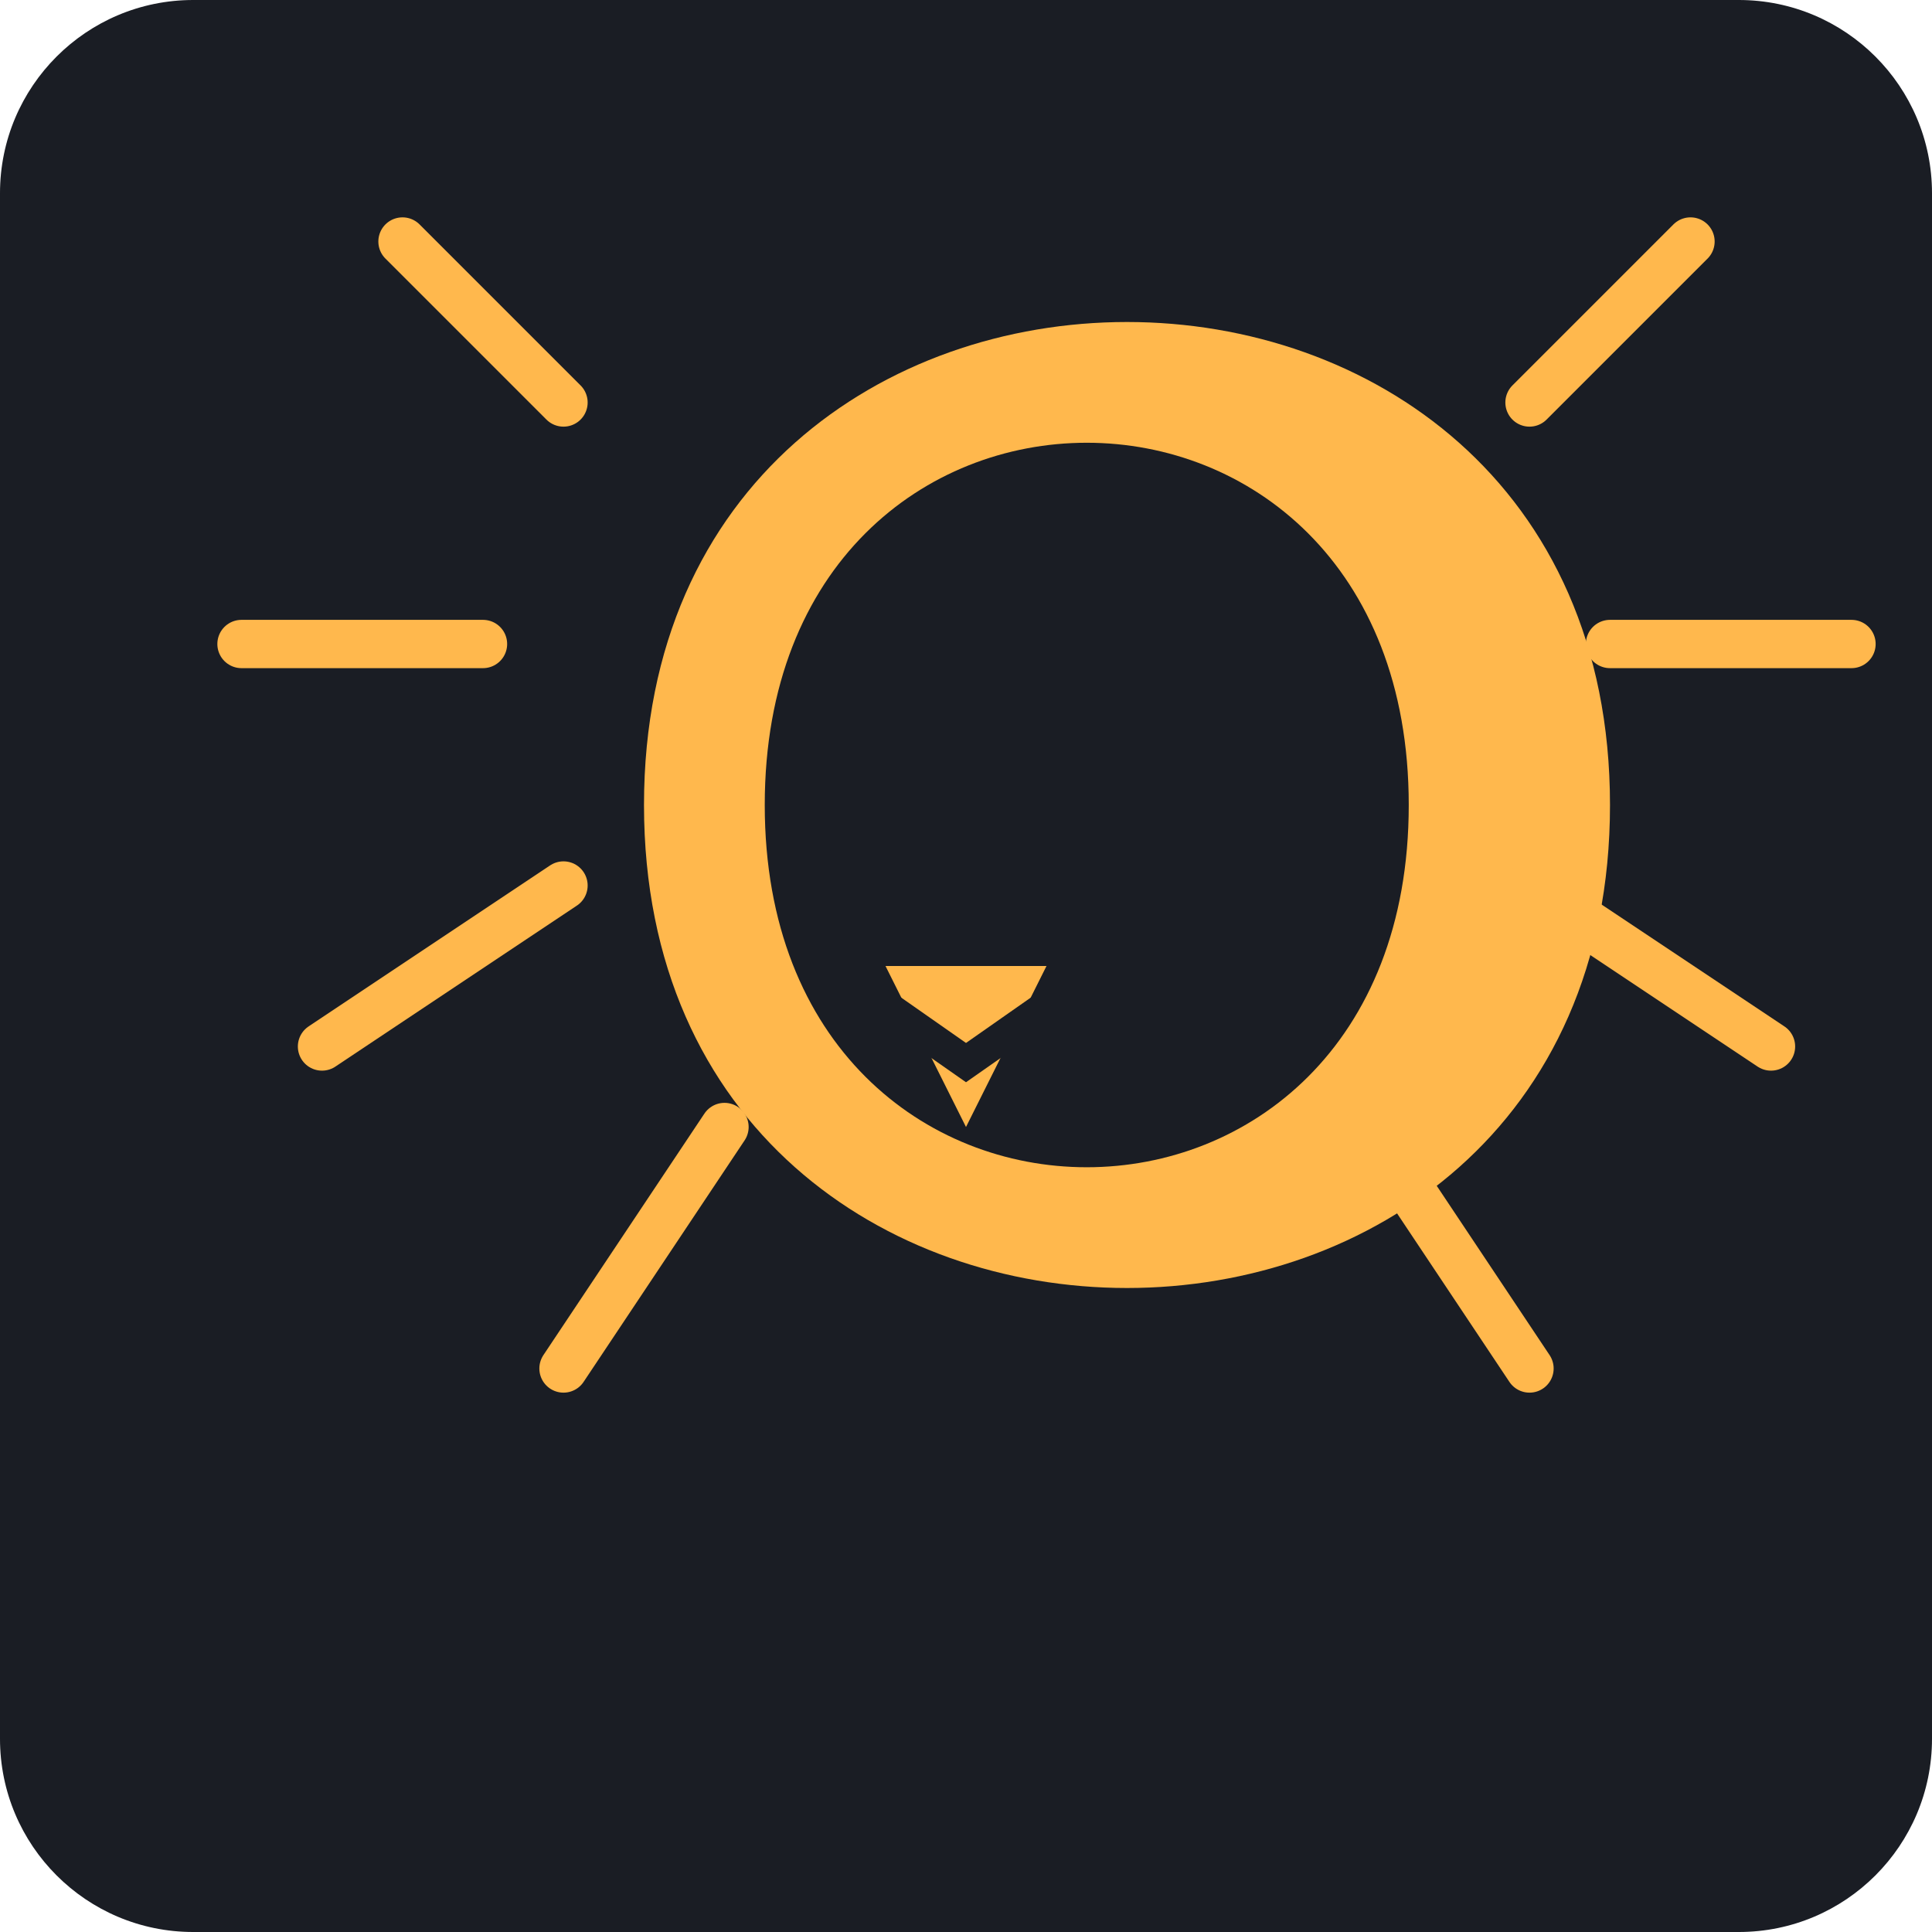
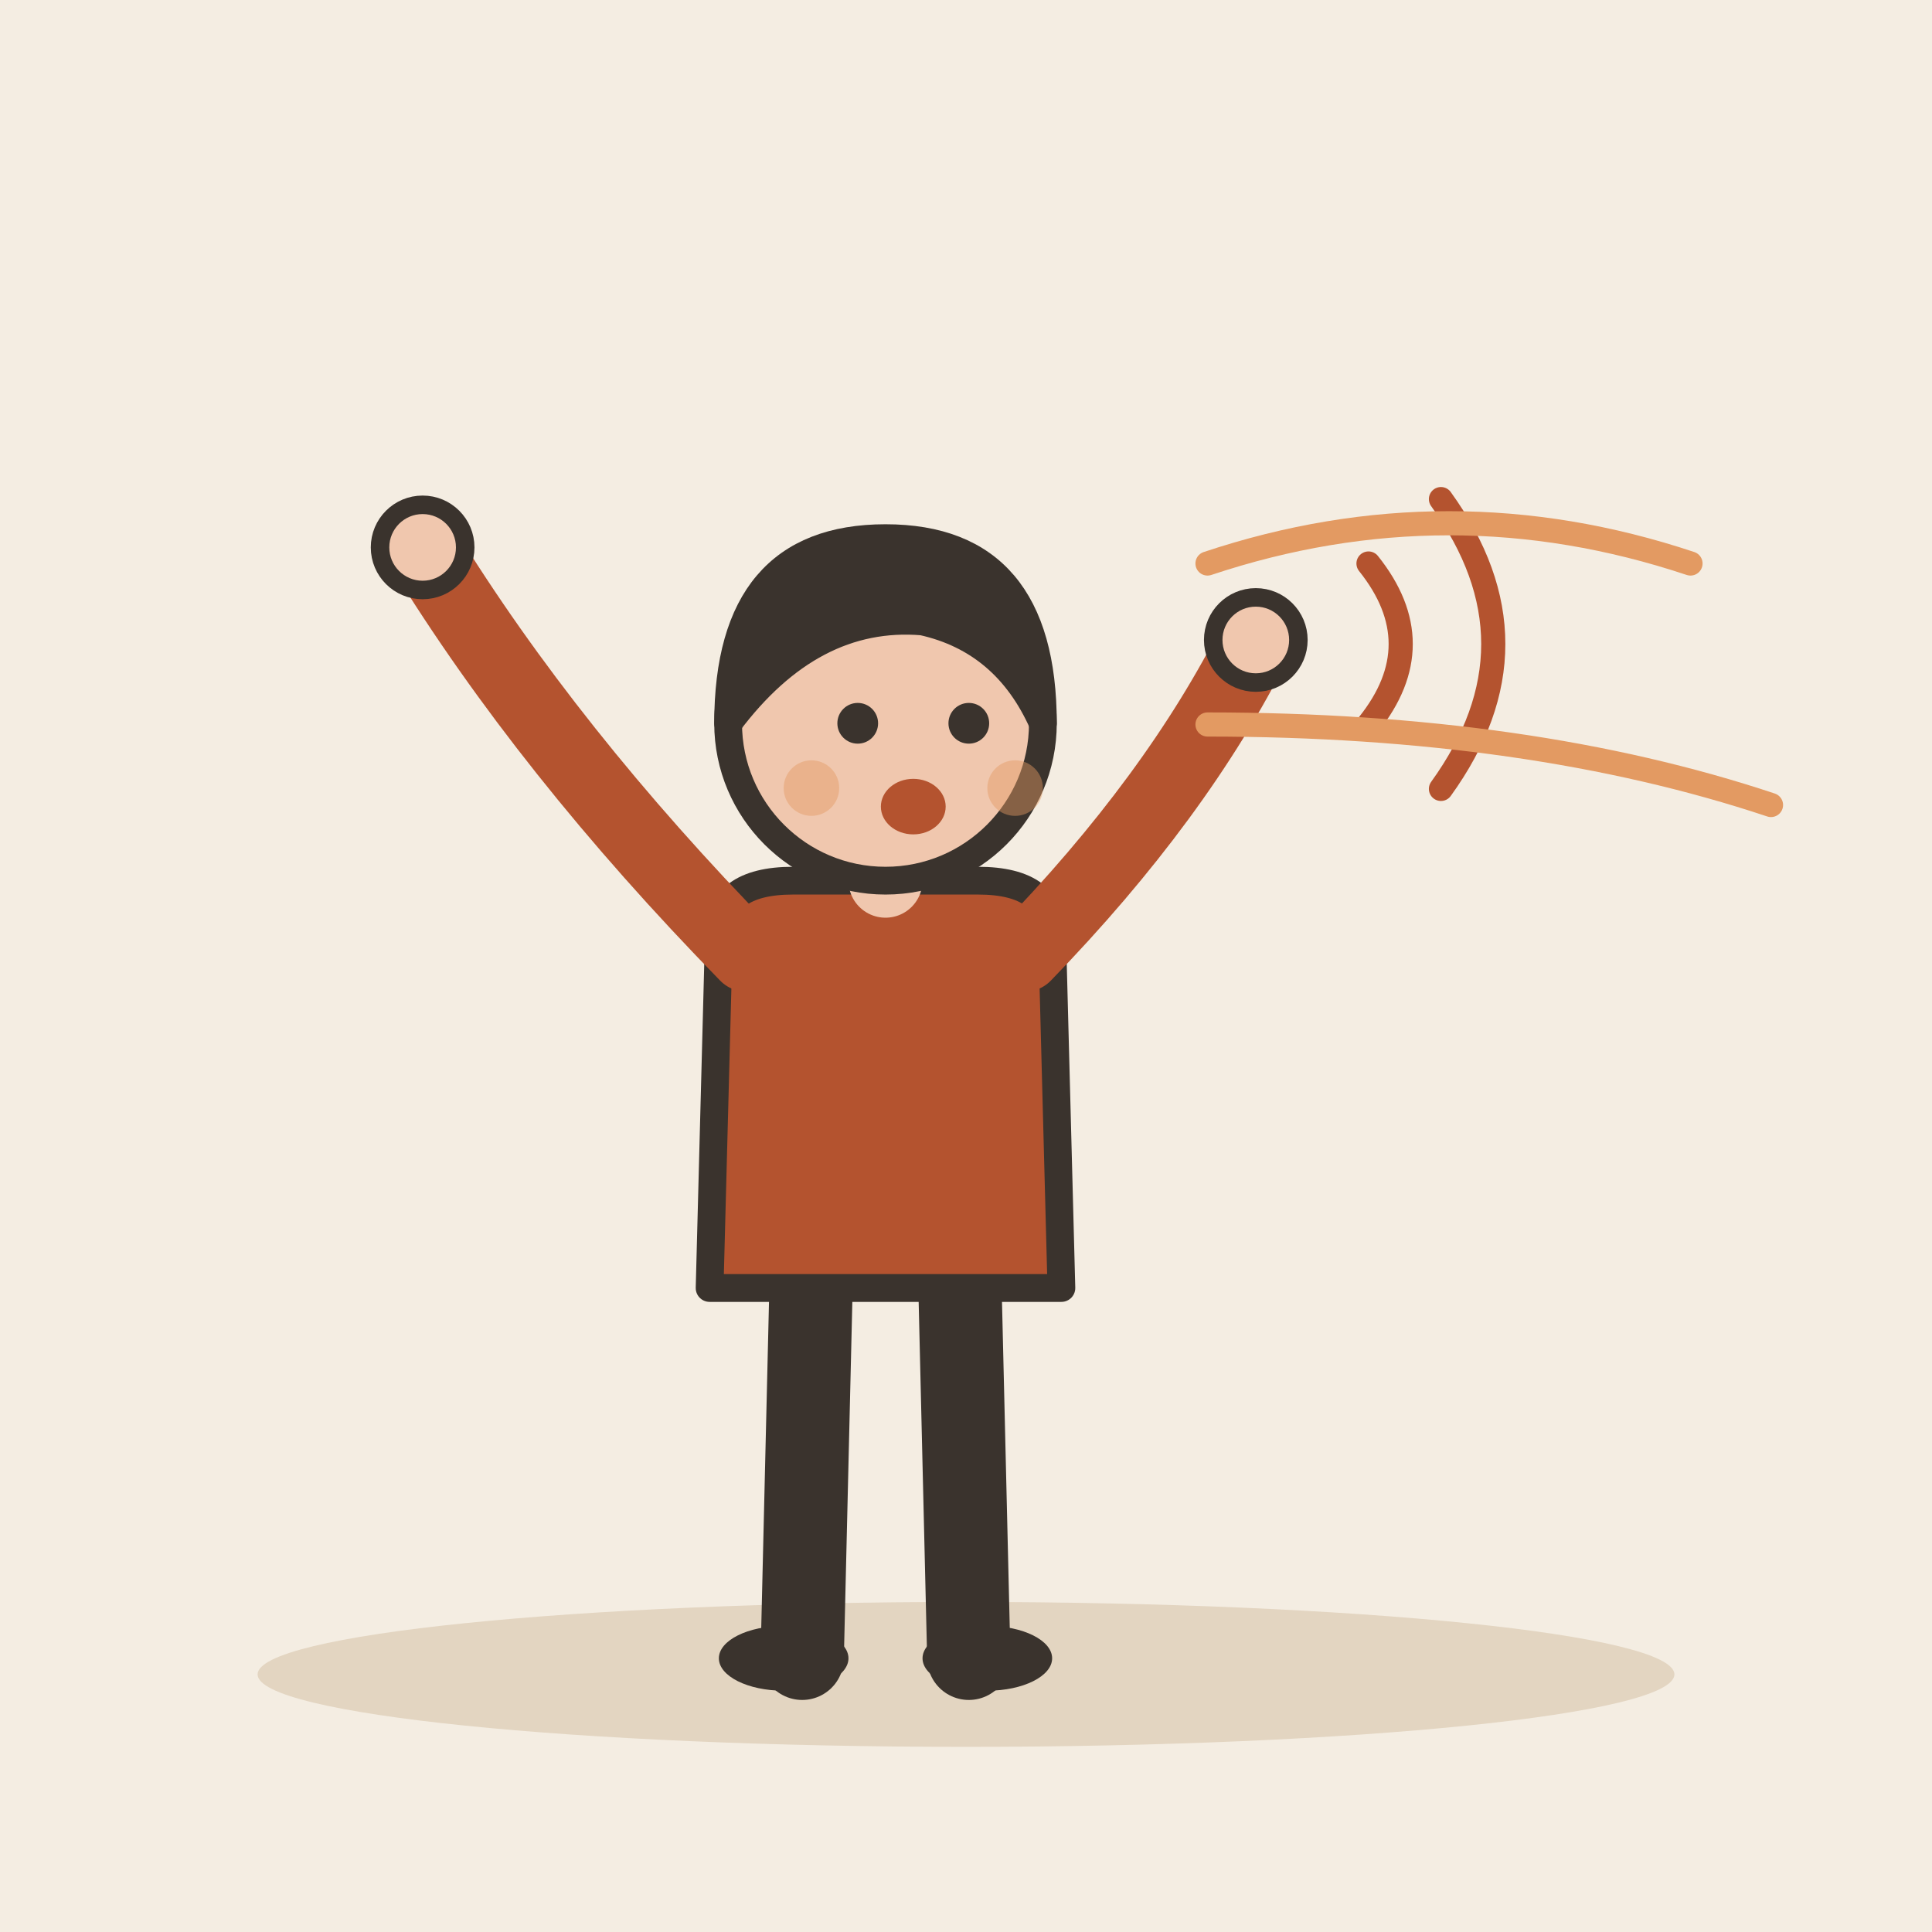
- <svg xmlns="http://www.w3.org/2000/svg" viewBox="0 0 240 240">
-   <rect width="240" height="240" rx="24" fill="#1A1D24" />
-   <g transform="translate(120, 120)">
-     <path d="M-40 -20 C -40 -60, -10 -80, 20 -80 C 50 -80, 80 -60, 80 -20 C 80 20, 50 40, 20 40 C -10 40, -40 20, -40 -20 Z" fill="#FFB84D" />
-     <path d="M-25 -20 C -25 -50, -5 -65, 15 -65 C 35 -65, 55 -50, 55 -20 C 55 10, 35 25, 15 25 C -5 25, -25 10, -25 -20 Z" fill="#1A1D24" />
-     <path d="M-10 0 L 10 0 L 0 20 Z" fill="#FFB84D" />
-     <path d="M-50 -70 L -70 -90 M-60 -40 L -90 -40 M-50 -10 L -80 10 M-30 20 L -50 50" stroke="#FFB84D" stroke-width="6" stroke-linecap="round" />
-     <path d="M70 -70 L 90 -90 M80 -40 L 110 -40 M70 -10 L 100 10 M50 20 L 70 50" stroke="#FFB84D" stroke-width="6" stroke-linecap="round" />
-     <path d="M-15 -15 L -5 -15 M5 -15 L 15 -15" stroke="#1A1D24" stroke-width="4" stroke-linecap="round" />
-     <path d="M-10 5 L 0 12 L 10 5" stroke="#1A1D24" stroke-width="4" stroke-linecap="round" fill="none" />
+ <svg xmlns="http://www.w3.org/2000/svg" viewBox="0 0 240 240" data-style="editorial">
+   <rect width="240" height="240" fill="#F4EDE2" />
+   <ellipse cx="120" cy="208" rx="88" ry="9" fill="#E3D5C1" />
+   <g transform="translate(110 206) scale(1.15 1.15)">
+     <path d="M-8 -42L-9 0" stroke="#3A332D" stroke-width="9" stroke-linecap="round" fill="none" />
+     <path d="M8 -42L9 0" stroke="#3A332D" stroke-width="9" stroke-linecap="round" fill="none" />
+     <ellipse cx="-11" cy="0" rx="7" ry="3.5" fill="#3A332D" />
+     <ellipse cx="11" cy="0" rx="7" ry="3.5" fill="#3A332D" />
+     <path d="M-18 -78Q-18 -84 -10 -84L10 -84Q18 -84 18 -78L19 -40L-19 -40Z" fill="#B4532F" stroke="#3A332D" stroke-width="3" stroke-linecap="round" stroke-linejoin="round" />
+     <path d="M-15 -76Q-36.5 -98 -50 -120" fill="none" stroke="#B4532F" stroke-width="8" stroke-linecap="round" stroke-linejoin="round" />
+     <circle cx="-50" cy="-120" r="4.6" fill="#F0C7AE" stroke="#3A332D" stroke-linecap="round" stroke-linejoin="round" stroke-width="2" />
+     <path d="M15 -76Q31.5 -93 40 -110" fill="none" stroke="#B4532F" stroke-width="8" stroke-linecap="round" stroke-linejoin="round" />
+     <circle cx="40" cy="-110" r="4.6" fill="#F0C7AE" stroke="#3A332D" stroke-linecap="round" stroke-linejoin="round" stroke-width="2" />
+     <path d="M0 -84L0 -88" stroke="#F0C7AE" stroke-width="8" stroke-linecap="round" fill="none" />
+     <circle cx="0" cy="-101" r="17" fill="#F0C7AE" stroke="#3A332D" stroke-width="3" stroke-linecap="round" stroke-linejoin="round" />
+     <path d="M-17 -101Q-17 -121 0 -121Q17 -121 17 -101Q13 -110 4 -112Q-8 -113 -17 -101Z" fill="#3A332D" stroke="#3A332D" stroke-width="3" stroke-linecap="round" stroke-linejoin="round" />
+     <circle cx="-3" cy="-101" r="2.2" fill="#3A332D" />
+     <circle cx="9" cy="-101" r="2.2" fill="#3A332D" />
+     <ellipse cx="3" cy="-92" rx="3.5" ry="3" fill="#B4532F" />
+     <circle cx="-8" cy="-94" r="3" fill="#E39A62" opacity="0.45" />
+     <circle cx="14" cy="-94" r="3" fill="#E39A62" opacity="0.45" />
  </g>
+   <path d="M170 70Q178 80 170 90" fill="none" stroke="#B4532F" stroke-width="3" stroke-linecap="round" stroke-linejoin="round" />
+   <path d="M179 62Q192 80 179 98" fill="none" stroke="#B4532F" stroke-width="3" stroke-linecap="round" stroke-linejoin="round" />
+   <path d="M150 70Q180 60 210 70M150 90Q190 90 220 100" fill="none" stroke="#E39A62" stroke-width="3" stroke-linecap="round" stroke-linejoin="round" />
</svg>
